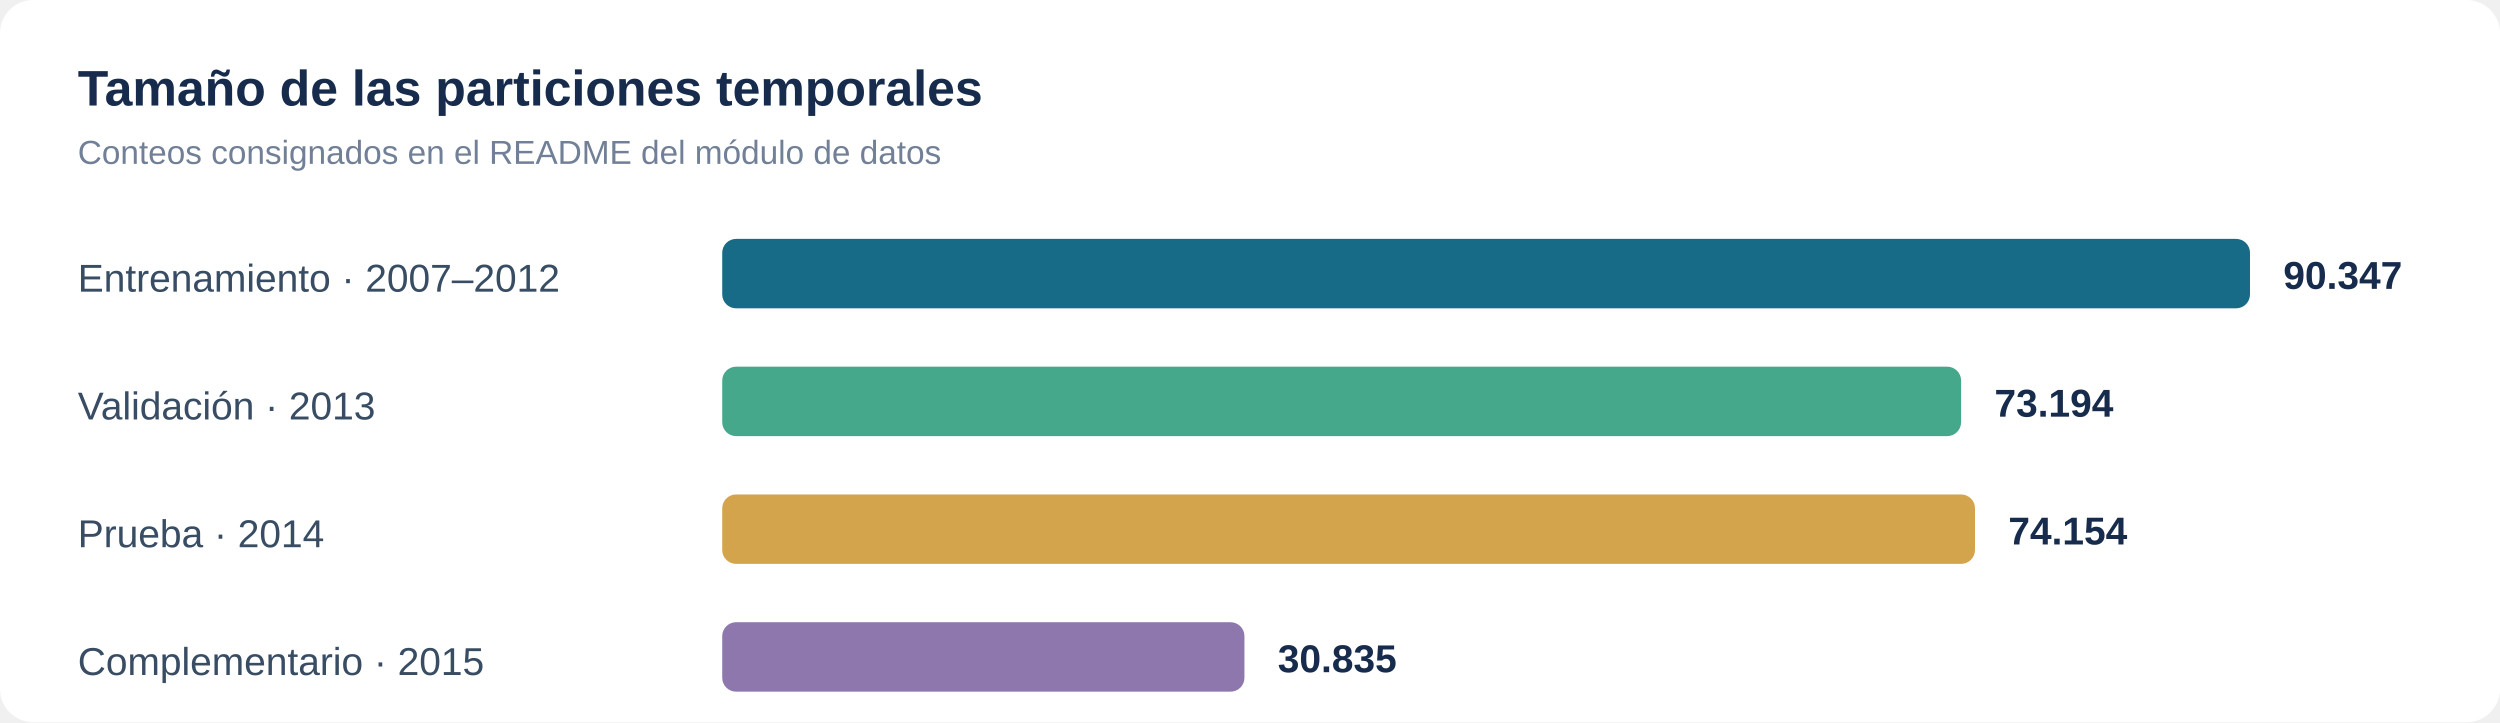
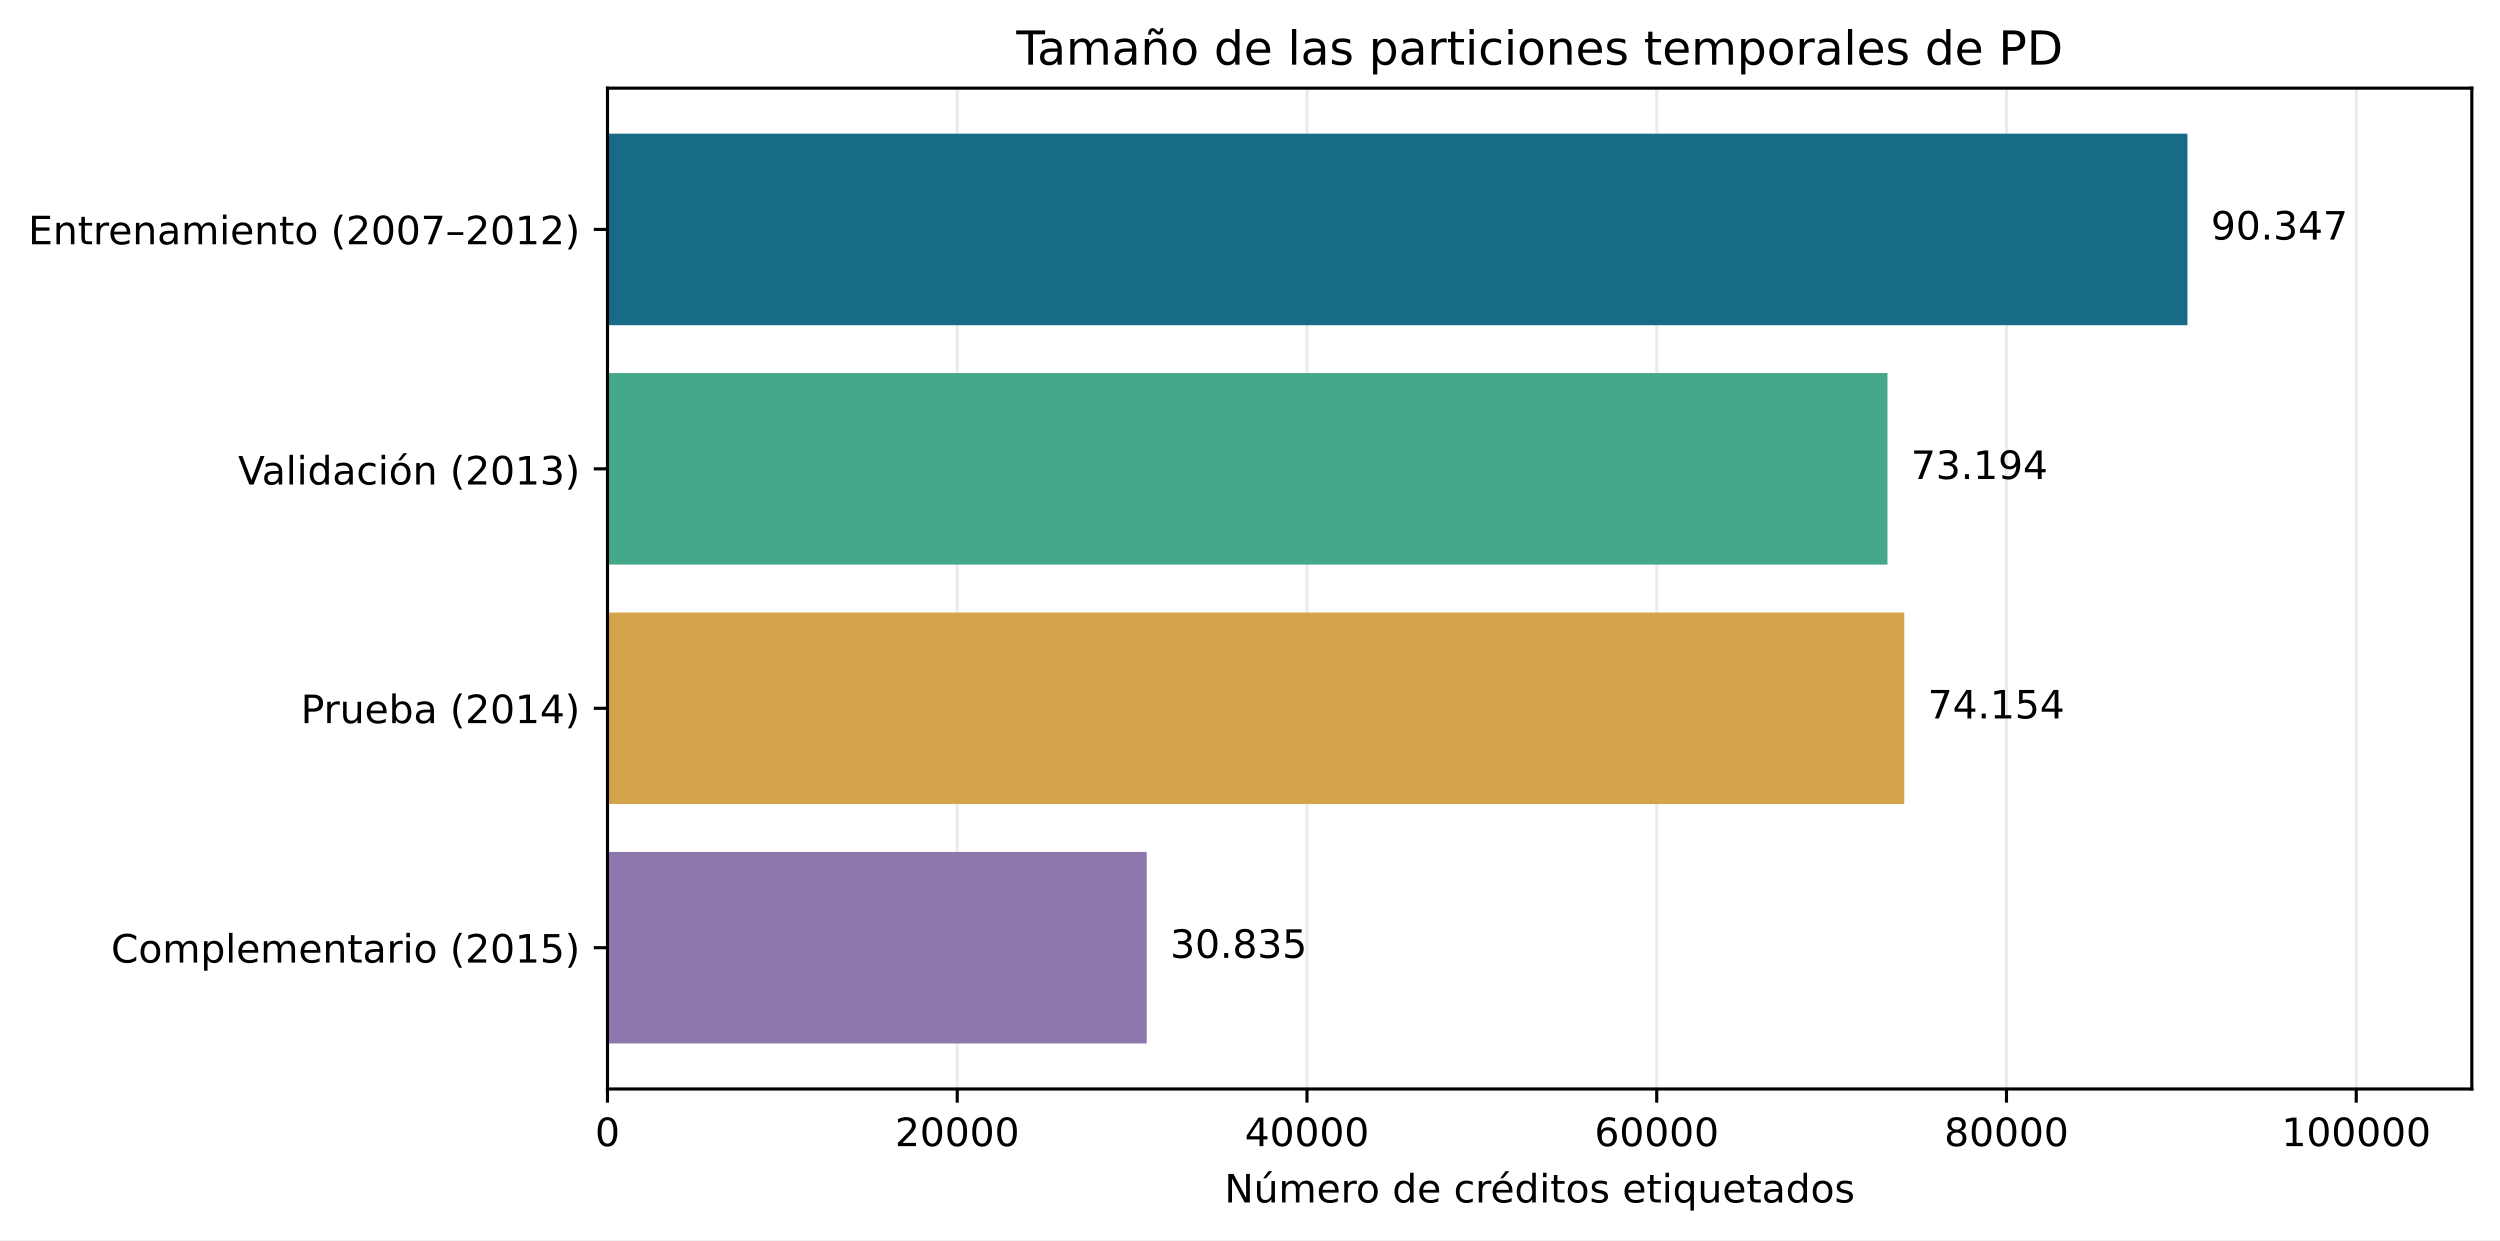
- <svg xmlns="http://www.w3.org/2000/svg" viewBox="0 0 900 260" role="img" aria-labelledby="title desc">
-   <rect width="900" height="260" rx="12" fill="#ffffff" />
-   <text x="28" y="38" fill="#172b4d" font-family="Segoe UI, Arial, sans-serif" font-size="18" font-weight="700">Tamaño de las particiones temporales</text>
-   <text x="28" y="59" fill="#718096" font-family="Segoe UI, Arial, sans-serif" font-size="12">Conteos consignados en el README del módulo de datos</text>
-   <text x="28" y="105" fill="#384c63" font-family="Segoe UI, Arial, sans-serif" font-size="14">Entrenamiento · 2007–2012</text>
-   <rect x="260" y="86" width="550" height="25" rx="5" fill="#176b87" />
-   <text x="822" y="104" fill="#172b4d" font-family="Segoe UI, Arial, sans-serif" font-size="14" font-weight="700">90.347</text>
-   <text x="28" y="151" fill="#384c63" font-family="Segoe UI, Arial, sans-serif" font-size="14">Validación · 2013</text>
-   <rect x="260" y="132" width="446" height="25" rx="5" fill="#45a88a" />
-   <text x="718" y="150" fill="#172b4d" font-family="Segoe UI, Arial, sans-serif" font-size="14" font-weight="700">73.194</text>
-   <text x="28" y="197" fill="#384c63" font-family="Segoe UI, Arial, sans-serif" font-size="14">Prueba · 2014</text>
-   <rect x="260" y="178" width="451" height="25" rx="5" fill="#d4a44c" />
-   <text x="723" y="196" fill="#172b4d" font-family="Segoe UI, Arial, sans-serif" font-size="14" font-weight="700">74.154</text>
-   <text x="28" y="243" fill="#384c63" font-family="Segoe UI, Arial, sans-serif" font-size="14">Complementario · 2015</text>
-   <rect x="260" y="224" width="188" height="25" rx="5" fill="#8d77ad" />
-   <text x="460" y="242" fill="#172b4d" font-family="Segoe UI, Arial, sans-serif" font-size="14" font-weight="700">30.835</text>
+ <svg xmlns="http://www.w3.org/2000/svg" xmlns:xlink="http://www.w3.org/1999/xlink" width="638.761pt" height="316.841pt" viewBox="0 0 638.761 316.841" version="1.1">
+   <defs>
+     <style type="text/css">*{stroke-linejoin: round; stroke-linecap: butt}</style>
+   </defs>
+   <g id="figure_1">
+     <g id="patch_1">
+       <path d="M 0 316.841  L 638.761 316.841  L 638.761 0  L 0 0  z " style="fill: #ffffff" />
+     </g>
+     <g id="axes_1">
+       <g id="patch_2">
+         <path d="M 155.216 278.24  L 631.561 278.24  L 631.561 22.523  L 155.216 22.523  z " style="fill: #ffffff" />
+       </g>
+       <g id="matplotlib.axis_1">
+         <g id="xtick_1">
+           <g id="line2d_1">
+             <path d="M 155.216 278.24  L 155.216 22.523  " clip-path="url(#pb85cb38981)" style="fill: none; stroke: #b0b0b0; stroke-opacity: 0.25; stroke-width: 0.8; stroke-linecap: square" />
+           </g>
+           <g id="line2d_2">
+             <defs>
+               <path id="m52611e0b3a" d="M 0 0  L 0 3.5  " style="stroke: #000000; stroke-width: 0.8" />
+             </defs>
+             <g>
+               <use xlink:href="#m52611e0b3a" x="155.216" y="278.24" style="stroke: #000000; stroke-width: 0.8" />
+             </g>
+           </g>
+           <g id="text_1">
+             <g transform="translate(152.0344 292.8378) scale(0.1 -0.1)">
+               <defs>
+                 <path id="DejaVuSans-13" d="M 2034 4250  Q 1547 4250 1301 3770  Q 1056 3291 1056 2328  Q 1056 1369 1301 889  Q 1547 409 2034 409  Q 2525 409 2770 889  Q 3016 1369 3016 2328  Q 3016 3291 2770 3770  Q 2525 4250 2034 4250  z M 2034 4750  Q 2819 4750 3233 4129  Q 3647 3509 3647 2328  Q 3647 1150 3233 529  Q 2819 -91 2034 -91  Q 1250 -91 836 529  Q 422 1150 422 2328  Q 422 3509 836 4129  Q 1250 4750 2034 4750  z " transform="scale(0.015625)" />
+               </defs>
+               <use xlink:href="#DejaVuSans-13" />
+             </g>
+           </g>
+         </g>
+         <g id="xtick_2">
+           <g id="line2d_3">
+             <path d="M 244.578 278.24  L 244.578 22.523  " clip-path="url(#pb85cb38981)" style="fill: none; stroke: #b0b0b0; stroke-opacity: 0.25; stroke-width: 0.8; stroke-linecap: square" />
+           </g>
+           <g id="line2d_4">
+             <g>
+               <use xlink:href="#m52611e0b3a" x="244.578" y="278.24" style="stroke: #000000; stroke-width: 0.8" />
+             </g>
+           </g>
+           <g id="text_2">
+             <g transform="translate(228.672 292.8378) scale(0.1 -0.1)">
+               <defs>
+                 <path id="DejaVuSans-15" d="M 1228 531  L 3431 531  L 3431 0  L 469 0  L 469 531  Q 828 903 1448 1529  Q 2069 2156 2228 2338  Q 2531 2678 2651 2914  Q 2772 3150 2772 3378  Q 2772 3750 2511 3984  Q 2250 4219 1831 4219  Q 1534 4219 1204 4116  Q 875 4013 500 3803  L 500 4441  Q 881 4594 1212 4672  Q 1544 4750 1819 4750  Q 2544 4750 2975 4387  Q 3406 4025 3406 3419  Q 3406 3131 3298 2873  Q 3191 2616 2906 2266  Q 2828 2175 2409 1742  Q 1991 1309 1228 531  z " transform="scale(0.015625)" />
+               </defs>
+               <use xlink:href="#DejaVuSans-15" />
+               <use xlink:href="#DejaVuSans-13" transform="translate(63.625 0)" />
+               <use xlink:href="#DejaVuSans-13" transform="translate(127.25 0)" />
+               <use xlink:href="#DejaVuSans-13" transform="translate(190.875 0)" />
+               <use xlink:href="#DejaVuSans-13" transform="translate(254.5 0)" />
+             </g>
+           </g>
+         </g>
+         <g id="xtick_3">
+           <g id="line2d_5">
+             <path d="M 333.941 278.24  L 333.941 22.523  " clip-path="url(#pb85cb38981)" style="fill: none; stroke: #b0b0b0; stroke-opacity: 0.25; stroke-width: 0.8; stroke-linecap: square" />
+           </g>
+           <g id="line2d_6">
+             <g>
+               <use xlink:href="#m52611e0b3a" x="333.941" y="278.24" style="stroke: #000000; stroke-width: 0.8" />
+             </g>
+           </g>
+           <g id="text_3">
+             <g transform="translate(318.0346 292.8378) scale(0.1 -0.1)">
+               <defs>
+                 <path id="DejaVuSans-17" d="M 2419 4116  L 825 1625  L 2419 1625  L 2419 4116  z M 2253 4666  L 3047 4666  L 3047 1625  L 3713 1625  L 3713 1100  L 3047 1100  L 3047 0  L 2419 0  L 2419 1100  L 313 1100  L 313 1709  L 2253 4666  z " transform="scale(0.015625)" />
+               </defs>
+               <use xlink:href="#DejaVuSans-17" />
+               <use xlink:href="#DejaVuSans-13" transform="translate(63.625 0)" />
+               <use xlink:href="#DejaVuSans-13" transform="translate(127.25 0)" />
+               <use xlink:href="#DejaVuSans-13" transform="translate(190.875 0)" />
+               <use xlink:href="#DejaVuSans-13" transform="translate(254.5 0)" />
+             </g>
+           </g>
+         </g>
+         <g id="xtick_4">
+           <g id="line2d_7">
+             <path d="M 423.303 278.24  L 423.303 22.523  " clip-path="url(#pb85cb38981)" style="fill: none; stroke: #b0b0b0; stroke-opacity: 0.25; stroke-width: 0.8; stroke-linecap: square" />
+           </g>
+           <g id="line2d_8">
+             <g>
+               <use xlink:href="#m52611e0b3a" x="423.303" y="278.24" style="stroke: #000000; stroke-width: 0.8" />
+             </g>
+           </g>
+           <g id="text_4">
+             <g transform="translate(407.3972 292.8378) scale(0.1 -0.1)">
+               <defs>
+                 <path id="DejaVuSans-19" d="M 2113 2584  Q 1688 2584 1439 2293  Q 1191 2003 1191 1497  Q 1191 994 1439 701  Q 1688 409 2113 409  Q 2538 409 2786 701  Q 3034 994 3034 1497  Q 3034 2003 2786 2293  Q 2538 2584 2113 2584  z M 3366 4563  L 3366 3988  Q 3128 4100 2886 4159  Q 2644 4219 2406 4219  Q 1781 4219 1451 3797  Q 1122 3375 1075 2522  Q 1259 2794 1537 2939  Q 1816 3084 2150 3084  Q 2853 3084 3261 2657  Q 3669 2231 3669 1497  Q 3669 778 3244 343  Q 2819 -91 2113 -91  Q 1303 -91 875 529  Q 447 1150 447 2328  Q 447 3434 972 4092  Q 1497 4750 2381 4750  Q 2619 4750 2861 4703  Q 3103 4656 3366 4563  z " transform="scale(0.015625)" />
+               </defs>
+               <use xlink:href="#DejaVuSans-19" />
+               <use xlink:href="#DejaVuSans-13" transform="translate(63.625 0)" />
+               <use xlink:href="#DejaVuSans-13" transform="translate(127.25 0)" />
+               <use xlink:href="#DejaVuSans-13" transform="translate(190.875 0)" />
+               <use xlink:href="#DejaVuSans-13" transform="translate(254.5 0)" />
+             </g>
+           </g>
+         </g>
+         <g id="xtick_5">
+           <g id="line2d_9">
+             <path d="M 512.666 278.24  L 512.666 22.523  " clip-path="url(#pb85cb38981)" style="fill: none; stroke: #b0b0b0; stroke-opacity: 0.25; stroke-width: 0.8; stroke-linecap: square" />
+           </g>
+           <g id="line2d_10">
+             <g>
+               <use xlink:href="#m52611e0b3a" x="512.666" y="278.24" style="stroke: #000000; stroke-width: 0.8" />
+             </g>
+           </g>
+           <g id="text_5">
+             <g transform="translate(496.7598 292.8378) scale(0.1 -0.1)">
+               <defs>
+                 <path id="DejaVuSans-1b" d="M 2034 2216  Q 1584 2216 1326 1975  Q 1069 1734 1069 1313  Q 1069 891 1326 650  Q 1584 409 2034 409  Q 2484 409 2743 651  Q 3003 894 3003 1313  Q 3003 1734 2745 1975  Q 2488 2216 2034 2216  z M 1403 2484  Q 997 2584 770 2862  Q 544 3141 544 3541  Q 544 4100 942 4425  Q 1341 4750 2034 4750  Q 2731 4750 3128 4425  Q 3525 4100 3525 3541  Q 3525 3141 3298 2862  Q 3072 2584 2669 2484  Q 3125 2378 3379 2068  Q 3634 1759 3634 1313  Q 3634 634 3220 271  Q 2806 -91 2034 -91  Q 1263 -91 848 271  Q 434 634 434 1313  Q 434 1759 690 2068  Q 947 2378 1403 2484  z M 1172 3481  Q 1172 3119 1398 2916  Q 1625 2713 2034 2713  Q 2441 2713 2670 2916  Q 2900 3119 2900 3481  Q 2900 3844 2670 4047  Q 2441 4250 2034 4250  Q 1625 4250 1398 4047  Q 1172 3844 1172 3481  z " transform="scale(0.015625)" />
+               </defs>
+               <use xlink:href="#DejaVuSans-1b" />
+               <use xlink:href="#DejaVuSans-13" transform="translate(63.625 0)" />
+               <use xlink:href="#DejaVuSans-13" transform="translate(127.25 0)" />
+               <use xlink:href="#DejaVuSans-13" transform="translate(190.875 0)" />
+               <use xlink:href="#DejaVuSans-13" transform="translate(254.5 0)" />
+             </g>
+           </g>
+         </g>
+         <g id="xtick_6">
+           <g id="line2d_11">
+             <path d="M 602.029 278.24  L 602.029 22.523  " clip-path="url(#pb85cb38981)" style="fill: none; stroke: #b0b0b0; stroke-opacity: 0.25; stroke-width: 0.8; stroke-linecap: square" />
+           </g>
+           <g id="line2d_12">
+             <g>
+               <use xlink:href="#m52611e0b3a" x="602.029" y="278.24" style="stroke: #000000; stroke-width: 0.8" />
+             </g>
+           </g>
+           <g id="text_6">
+             <g transform="translate(582.9412 292.8378) scale(0.1 -0.1)">
+               <defs>
+                 <path id="DejaVuSans-14" d="M 794 531  L 1825 531  L 1825 4091  L 703 3866  L 703 4441  L 1819 4666  L 2450 4666  L 2450 531  L 3481 531  L 3481 0  L 794 0  L 794 531  z " transform="scale(0.015625)" />
+               </defs>
+               <use xlink:href="#DejaVuSans-14" />
+               <use xlink:href="#DejaVuSans-13" transform="translate(63.625 0)" />
+               <use xlink:href="#DejaVuSans-13" transform="translate(127.25 0)" />
+               <use xlink:href="#DejaVuSans-13" transform="translate(190.875 0)" />
+               <use xlink:href="#DejaVuSans-13" transform="translate(254.5 0)" />
+               <use xlink:href="#DejaVuSans-13" transform="translate(318.125 0)" />
+             </g>
+           </g>
+         </g>
+         <g id="text_7">
+           <g transform="translate(312.8428 307.2386) scale(0.1 -0.1)">
+             <defs>
+               <path id="DejaVuSans-31" d="M 628 4666  L 1478 4666  L 3547 763  L 3547 4666  L 4159 4666  L 4159 0  L 3309 0  L 1241 3903  L 1241 0  L 628 0  L 628 4666  z " transform="scale(0.015625)" />
+               <path id="DejaVuSans-bc" d="M 544 1381  L 544 3500  L 1119 3500  L 1119 1403  Q 1119 906 1312 657  Q 1506 409 1894 409  Q 2359 409 2629 706  Q 2900 1003 2900 1516  L 2900 3500  L 3475 3500  L 3475 0  L 2900 0  L 2900 538  Q 2691 219 2414 64  Q 2138 -91 1772 -91  Q 1169 -91 856 284  Q 544 659 544 1381  z M 1991 3584  L 1991 3584  z M 2418 5119  L 3040 5119  L 2022 3944  L 1543 3944  L 2418 5119  z " transform="scale(0.015625)" />
+               <path id="DejaVuSans-50" d="M 3328 2828  Q 3544 3216 3844 3400  Q 4144 3584 4550 3584  Q 5097 3584 5394 3201  Q 5691 2819 5691 2113  L 5691 0  L 5113 0  L 5113 2094  Q 5113 2597 4934 2840  Q 4756 3084 4391 3084  Q 3944 3084 3684 2787  Q 3425 2491 3425 1978  L 3425 0  L 2847 0  L 2847 2094  Q 2847 2600 2669 2842  Q 2491 3084 2119 3084  Q 1678 3084 1418 2786  Q 1159 2488 1159 1978  L 1159 0  L 581 0  L 581 3500  L 1159 3500  L 1159 2956  Q 1356 3278 1631 3431  Q 1906 3584 2284 3584  Q 2666 3584 2933 3390  Q 3200 3197 3328 2828  z " transform="scale(0.015625)" />
+               <path id="DejaVuSans-48" d="M 3597 1894  L 3597 1613  L 953 1613  Q 991 1019 1311 708  Q 1631 397 2203 397  Q 2534 397 2845 478  Q 3156 559 3463 722  L 3463 178  Q 3153 47 2828 -22  Q 2503 -91 2169 -91  Q 1331 -91 842 396  Q 353 884 353 1716  Q 353 2575 817 3079  Q 1281 3584 2069 3584  Q 2775 3584 3186 3129  Q 3597 2675 3597 1894  z M 3022 2063  Q 3016 2534 2758 2815  Q 2500 3097 2075 3097  Q 1594 3097 1305 2825  Q 1016 2553 972 2059  L 3022 2063  z " transform="scale(0.015625)" />
+               <path id="DejaVuSans-55" d="M 2631 2963  Q 2534 3019 2420 3045  Q 2306 3072 2169 3072  Q 1681 3072 1420 2755  Q 1159 2438 1159 1844  L 1159 0  L 581 0  L 581 3500  L 1159 3500  L 1159 2956  Q 1341 3275 1631 3429  Q 1922 3584 2338 3584  Q 2397 3584 2469 3576  Q 2541 3569 2628 3553  L 2631 2963  z " transform="scale(0.015625)" />
+               <path id="DejaVuSans-52" d="M 1959 3097  Q 1497 3097 1228 2736  Q 959 2375 959 1747  Q 959 1119 1226 758  Q 1494 397 1959 397  Q 2419 397 2687 759  Q 2956 1122 2956 1747  Q 2956 2369 2687 2733  Q 2419 3097 1959 3097  z M 1959 3584  Q 2709 3584 3137 3096  Q 3566 2609 3566 1747  Q 3566 888 3137 398  Q 2709 -91 1959 -91  Q 1206 -91 779 398  Q 353 888 353 1747  Q 353 2609 779 3096  Q 1206 3584 1959 3584  z " transform="scale(0.015625)" />
+               <path id="DejaVuSans-3" transform="scale(0.015625)" />
+               <path id="DejaVuSans-47" d="M 2906 2969  L 2906 4863  L 3481 4863  L 3481 0  L 2906 0  L 2906 525  Q 2725 213 2448 61  Q 2172 -91 1784 -91  Q 1150 -91 751 415  Q 353 922 353 1747  Q 353 2572 751 3078  Q 1150 3584 1784 3584  Q 2172 3584 2448 3432  Q 2725 3281 2906 2969  z M 947 1747  Q 947 1113 1208 752  Q 1469 391 1925 391  Q 2381 391 2643 752  Q 2906 1113 2906 1747  Q 2906 2381 2643 2742  Q 2381 3103 1925 3103  Q 1469 3103 1208 2742  Q 947 2381 947 1747  z " transform="scale(0.015625)" />
+               <path id="DejaVuSans-46" d="M 3122 3366  L 3122 2828  Q 2878 2963 2633 3030  Q 2388 3097 2138 3097  Q 1578 3097 1268 2742  Q 959 2388 959 1747  Q 959 1106 1268 751  Q 1578 397 2138 397  Q 2388 397 2633 464  Q 2878 531 3122 666  L 3122 134  Q 2881 22 2623 -34  Q 2366 -91 2075 -91  Q 1284 -91 818 406  Q 353 903 353 1747  Q 353 2603 823 3093  Q 1294 3584 2113 3584  Q 2378 3584 2631 3529  Q 2884 3475 3122 3366  z " transform="scale(0.015625)" />
+               <path id="DejaVuSans-ab" d="M 3597 1894  L 3597 1613  L 953 1613  Q 991 1019 1311 708  Q 1631 397 2203 397  Q 2534 397 2845 478  Q 3156 559 3463 722  L 3463 178  Q 3153 47 2828 -22  Q 2503 -91 2169 -91  Q 1331 -91 842 396  Q 353 884 353 1716  Q 353 2575 817 3079  Q 1281 3584 2069 3584  Q 2775 3584 3186 3129  Q 3597 2675 3597 1894  z M 3022 2063  Q 3016 2534 2758 2815  Q 2500 3097 2075 3097  Q 1594 3097 1305 2825  Q 1016 2553 972 2059  L 3022 2063  z M 2468 5119  L 3090 5119  L 2072 3944  L 1593 3944  L 2468 5119  z " transform="scale(0.015625)" />
+               <path id="DejaVuSans-4c" d="M 603 3500  L 1178 3500  L 1178 0  L 603 0  L 603 3500  z M 603 4863  L 1178 4863  L 1178 4134  L 603 4134  L 603 4863  z " transform="scale(0.015625)" />
+               <path id="DejaVuSans-57" d="M 1172 4494  L 1172 3500  L 2356 3500  L 2356 3053  L 1172 3053  L 1172 1153  Q 1172 725 1289 603  Q 1406 481 1766 481  L 2356 481  L 2356 0  L 1766 0  Q 1100 0 847 248  Q 594 497 594 1153  L 594 3053  L 172 3053  L 172 3500  L 594 3500  L 594 4494  L 1172 4494  z " transform="scale(0.015625)" />
+               <path id="DejaVuSans-56" d="M 2834 3397  L 2834 2853  Q 2591 2978 2328 3040  Q 2066 3103 1784 3103  Q 1356 3103 1142 2972  Q 928 2841 928 2578  Q 928 2378 1081 2264  Q 1234 2150 1697 2047  L 1894 2003  Q 2506 1872 2764 1633  Q 3022 1394 3022 966  Q 3022 478 2636 193  Q 2250 -91 1575 -91  Q 1294 -91 989 -36  Q 684 19 347 128  L 347 722  Q 666 556 975 473  Q 1284 391 1588 391  Q 1994 391 2212 530  Q 2431 669 2431 922  Q 2431 1156 2273 1281  Q 2116 1406 1581 1522  L 1381 1569  Q 847 1681 609 1914  Q 372 2147 372 2553  Q 372 3047 722 3315  Q 1072 3584 1716 3584  Q 2034 3584 2315 3537  Q 2597 3491 2834 3397  z " transform="scale(0.015625)" />
+               <path id="DejaVuSans-54" d="M 947 1747  Q 947 1113 1208 752  Q 1469 391 1925 391  Q 2381 391 2643 752  Q 2906 1113 2906 1747  Q 2906 2381 2643 2742  Q 2381 3103 1925 3103  Q 1469 3103 1208 2742  Q 947 2381 947 1747  z M 2906 525  Q 2725 213 2448 61  Q 2172 -91 1784 -91  Q 1150 -91 751 415  Q 353 922 353 1747  Q 353 2572 751 3078  Q 1150 3584 1784 3584  Q 2172 3584 2448 3432  Q 2725 3281 2906 2969  L 2906 3500  L 3481 3500  L 3481 -1331  L 2906 -1331  L 2906 525  z " transform="scale(0.015625)" />
+               <path id="DejaVuSans-58" d="M 544 1381  L 544 3500  L 1119 3500  L 1119 1403  Q 1119 906 1312 657  Q 1506 409 1894 409  Q 2359 409 2629 706  Q 2900 1003 2900 1516  L 2900 3500  L 3475 3500  L 3475 0  L 2900 0  L 2900 538  Q 2691 219 2414 64  Q 2138 -91 1772 -91  Q 1169 -91 856 284  Q 544 659 544 1381  z M 1991 3584  L 1991 3584  z " transform="scale(0.015625)" />
+               <path id="DejaVuSans-44" d="M 2194 1759  Q 1497 1759 1228 1600  Q 959 1441 959 1056  Q 959 750 1161 570  Q 1363 391 1709 391  Q 2188 391 2477 730  Q 2766 1069 2766 1631  L 2766 1759  L 2194 1759  z M 3341 1997  L 3341 0  L 2766 0  L 2766 531  Q 2569 213 2275 61  Q 1981 -91 1556 -91  Q 1019 -91 701 211  Q 384 513 384 1019  Q 384 1609 779 1909  Q 1175 2209 1959 2209  L 2766 2209  L 2766 2266  Q 2766 2663 2505 2880  Q 2244 3097 1772 3097  Q 1472 3097 1187 3025  Q 903 2953 641 2809  L 641 3341  Q 956 3463 1253 3523  Q 1550 3584 1831 3584  Q 2591 3584 2966 3190  Q 3341 2797 3341 1997  z " transform="scale(0.015625)" />
+             </defs>
+             <use xlink:href="#DejaVuSans-31" />
+             <use xlink:href="#DejaVuSans-bc" transform="translate(74.8125 0)" />
+             <use xlink:href="#DejaVuSans-50" transform="translate(138.1875 0)" />
+             <use xlink:href="#DejaVuSans-48" transform="translate(235.5938 0)" />
+             <use xlink:href="#DejaVuSans-55" transform="translate(297.125 0)" />
+             <use xlink:href="#DejaVuSans-52" transform="translate(336.0312 0)" />
+             <use xlink:href="#DejaVuSans-3" transform="translate(397.2188 0)" />
+             <use xlink:href="#DejaVuSans-47" transform="translate(429 0)" />
+             <use xlink:href="#DejaVuSans-48" transform="translate(492.4844 0)" />
+             <use xlink:href="#DejaVuSans-3" transform="translate(554.0156 0)" />
+             <use xlink:href="#DejaVuSans-46" transform="translate(585.7969 0)" />
+             <use xlink:href="#DejaVuSans-55" transform="translate(640.7812 0)" />
+             <use xlink:href="#DejaVuSans-ab" transform="translate(679.6875 0)" />
+             <use xlink:href="#DejaVuSans-47" transform="translate(741.2188 0)" />
+             <use xlink:href="#DejaVuSans-4c" transform="translate(804.7031 0)" />
+             <use xlink:href="#DejaVuSans-57" transform="translate(832.4844 0)" />
+             <use xlink:href="#DejaVuSans-52" transform="translate(871.6875 0)" />
+             <use xlink:href="#DejaVuSans-56" transform="translate(932.875 0)" />
+             <use xlink:href="#DejaVuSans-3" transform="translate(984.9688 0)" />
+             <use xlink:href="#DejaVuSans-48" transform="translate(1016.75 0)" />
+             <use xlink:href="#DejaVuSans-57" transform="translate(1078.281 0)" />
+             <use xlink:href="#DejaVuSans-4c" transform="translate(1117.484 0)" />
+             <use xlink:href="#DejaVuSans-54" transform="translate(1145.266 0)" />
+             <use xlink:href="#DejaVuSans-58" transform="translate(1208.75 0)" />
+             <use xlink:href="#DejaVuSans-48" transform="translate(1272.125 0)" />
+             <use xlink:href="#DejaVuSans-57" transform="translate(1333.656 0)" />
+             <use xlink:href="#DejaVuSans-44" transform="translate(1372.859 0)" />
+             <use xlink:href="#DejaVuSans-47" transform="translate(1434.141 0)" />
+             <use xlink:href="#DejaVuSans-52" transform="translate(1497.625 0)" />
+             <use xlink:href="#DejaVuSans-56" transform="translate(1558.812 0)" />
+           </g>
+         </g>
+       </g>
+       <g id="matplotlib.axis_2">
+         <g id="ytick_1">
+           <g id="line2d_13">
+             <defs>
+               <path id="mc6a46d74b9" d="M 0 0  L -3.5 0  " style="stroke: #000000; stroke-width: 0.8" />
+             </defs>
+             <g>
+               <use xlink:href="#mc6a46d74b9" x="155.216" y="58.617" style="stroke: #000000; stroke-width: 0.8" />
+             </g>
+           </g>
+           <g id="text_8">
+             <g transform="translate(7.2 62.41584) scale(0.1 -0.1)">
+               <defs>
+                 <path id="DejaVuSans-28" d="M 628 4666  L 3578 4666  L 3578 4134  L 1259 4134  L 1259 2753  L 3481 2753  L 3481 2222  L 1259 2222  L 1259 531  L 3634 531  L 3634 0  L 628 0  L 628 4666  z " transform="scale(0.015625)" />
+                 <path id="DejaVuSans-51" d="M 3513 2113  L 3513 0  L 2938 0  L 2938 2094  Q 2938 2591 2744 2837  Q 2550 3084 2163 3084  Q 1697 3084 1428 2787  Q 1159 2491 1159 1978  L 1159 0  L 581 0  L 581 3500  L 1159 3500  L 1159 2956  Q 1366 3272 1645 3428  Q 1925 3584 2291 3584  Q 2894 3584 3203 3211  Q 3513 2838 3513 2113  z " transform="scale(0.015625)" />
+                 <path id="DejaVuSans-b" d="M 1984 4856  Q 1566 4138 1362 3434  Q 1159 2731 1159 2009  Q 1159 1288 1364 580  Q 1569 -128 1984 -844  L 1484 -844  Q 1016 -109 783 600  Q 550 1309 550 2009  Q 550 2706 781 3412  Q 1013 4119 1484 4856  L 1984 4856  z " transform="scale(0.015625)" />
+                 <path id="DejaVuSans-1a" d="M 525 4666  L 3525 4666  L 3525 4397  L 1831 0  L 1172 0  L 2766 4134  L 525 4134  L 525 4666  z " transform="scale(0.015625)" />
+                 <path id="DejaVuSans-af5" d="M 313 1978  L 2888 1978  L 2888 1528  L 313 1528  L 313 1978  z " transform="scale(0.015625)" />
+                 <path id="DejaVuSans-c" d="M 513 4856  L 1013 4856  Q 1481 4119 1714 3412  Q 1947 2706 1947 2009  Q 1947 1309 1714 600  Q 1481 -109 1013 -844  L 513 -844  Q 928 -128 1133 580  Q 1338 1288 1338 2009  Q 1338 2731 1133 3434  Q 928 4138 513 4856  z " transform="scale(0.015625)" />
+               </defs>
+               <use xlink:href="#DejaVuSans-28" />
+               <use xlink:href="#DejaVuSans-51" transform="translate(63.1875 0)" />
+               <use xlink:href="#DejaVuSans-57" transform="translate(126.5625 0)" />
+               <use xlink:href="#DejaVuSans-55" transform="translate(165.7656 0)" />
+               <use xlink:href="#DejaVuSans-48" transform="translate(204.6719 0)" />
+               <use xlink:href="#DejaVuSans-51" transform="translate(266.2031 0)" />
+               <use xlink:href="#DejaVuSans-44" transform="translate(329.5781 0)" />
+               <use xlink:href="#DejaVuSans-50" transform="translate(390.8594 0)" />
+               <use xlink:href="#DejaVuSans-4c" transform="translate(488.2656 0)" />
+               <use xlink:href="#DejaVuSans-48" transform="translate(516.0469 0)" />
+               <use xlink:href="#DejaVuSans-51" transform="translate(577.5781 0)" />
+               <use xlink:href="#DejaVuSans-57" transform="translate(640.9531 0)" />
+               <use xlink:href="#DejaVuSans-52" transform="translate(680.1562 0)" />
+               <use xlink:href="#DejaVuSans-3" transform="translate(741.3438 0)" />
+               <use xlink:href="#DejaVuSans-b" transform="translate(773.125 0)" />
+               <use xlink:href="#DejaVuSans-15" transform="translate(812.1406 0)" />
+               <use xlink:href="#DejaVuSans-13" transform="translate(875.7656 0)" />
+               <use xlink:href="#DejaVuSans-13" transform="translate(939.3906 0)" />
+               <use xlink:href="#DejaVuSans-1a" transform="translate(1003.016 0)" />
+               <use xlink:href="#DejaVuSans-af5" transform="translate(1066.641 0)" />
+               <use xlink:href="#DejaVuSans-15" transform="translate(1116.641 0)" />
+               <use xlink:href="#DejaVuSans-13" transform="translate(1180.266 0)" />
+               <use xlink:href="#DejaVuSans-14" transform="translate(1243.891 0)" />
+               <use xlink:href="#DejaVuSans-15" transform="translate(1307.516 0)" />
+               <use xlink:href="#DejaVuSans-c" transform="translate(1371.141 0)" />
+             </g>
+           </g>
+         </g>
+         <g id="ytick_2">
+           <g id="line2d_14">
+             <g>
+               <use xlink:href="#mc6a46d74b9" x="155.216" y="119.793" style="stroke: #000000; stroke-width: 0.8" />
+             </g>
+           </g>
+           <g id="text_9">
+             <g transform="translate(60.82656 123.7923) scale(0.1 -0.1)">
+               <defs>
+                 <path id="DejaVuSans-39" d="M 1831 0  L 50 4666  L 709 4666  L 2188 738  L 3669 4666  L 4325 4666  L 2547 0  L 1831 0  z " transform="scale(0.015625)" />
+                 <path id="DejaVuSans-4f" d="M 603 4863  L 1178 4863  L 1178 0  L 603 0  L 603 4863  z " transform="scale(0.015625)" />
+                 <path id="DejaVuSans-b5" d="M 1959 3097  Q 1497 3097 1228 2736  Q 959 2375 959 1747  Q 959 1119 1226 758  Q 1494 397 1959 397  Q 2419 397 2687 759  Q 2956 1122 2956 1747  Q 2956 2369 2687 2733  Q 2419 3097 1959 3097  z M 1959 3584  Q 2709 3584 3137 3096  Q 3566 2609 3566 1747  Q 3566 888 3137 398  Q 2709 -91 1959 -91  Q 1206 -91 779 398  Q 353 888 353 1747  Q 353 2609 779 3096  Q 1206 3584 1959 3584  z M 2393 5119  L 3015 5119  L 1997 3944  L 1518 3944  L 2393 5119  z " transform="scale(0.015625)" />
+                 <path id="DejaVuSans-16" d="M 2597 2516  Q 3050 2419 3304 2112  Q 3559 1806 3559 1356  Q 3559 666 3084 287  Q 2609 -91 1734 -91  Q 1441 -91 1130 -33  Q 819 25 488 141  L 488 750  Q 750 597 1062 519  Q 1375 441 1716 441  Q 2309 441 2620 675  Q 2931 909 2931 1356  Q 2931 1769 2642 2001  Q 2353 2234 1838 2234  L 1294 2234  L 1294 2753  L 1863 2753  Q 2328 2753 2575 2939  Q 2822 3125 2822 3475  Q 2822 3834 2567 4026  Q 2313 4219 1838 4219  Q 1578 4219 1281 4162  Q 984 4106 628 3988  L 628 4550  Q 988 4650 1302 4700  Q 1616 4750 1894 4750  Q 2613 4750 3031 4423  Q 3450 4097 3450 3541  Q 3450 3153 3228 2886  Q 3006 2619 2597 2516  z " transform="scale(0.015625)" />
+               </defs>
+               <use xlink:href="#DejaVuSans-39" />
+               <use xlink:href="#DejaVuSans-44" transform="translate(60.64062 0)" />
+               <use xlink:href="#DejaVuSans-4f" transform="translate(121.9219 0)" />
+               <use xlink:href="#DejaVuSans-4c" transform="translate(149.7031 0)" />
+               <use xlink:href="#DejaVuSans-47" transform="translate(177.4844 0)" />
+               <use xlink:href="#DejaVuSans-44" transform="translate(240.9688 0)" />
+               <use xlink:href="#DejaVuSans-46" transform="translate(302.25 0)" />
+               <use xlink:href="#DejaVuSans-4c" transform="translate(357.2344 0)" />
+               <use xlink:href="#DejaVuSans-b5" transform="translate(385.0156 0)" />
+               <use xlink:href="#DejaVuSans-51" transform="translate(446.2031 0)" />
+               <use xlink:href="#DejaVuSans-3" transform="translate(509.5781 0)" />
+               <use xlink:href="#DejaVuSans-b" transform="translate(541.3594 0)" />
+               <use xlink:href="#DejaVuSans-15" transform="translate(580.375 0)" />
+               <use xlink:href="#DejaVuSans-13" transform="translate(644 0)" />
+               <use xlink:href="#DejaVuSans-14" transform="translate(707.625 0)" />
+               <use xlink:href="#DejaVuSans-16" transform="translate(771.25 0)" />
+               <use xlink:href="#DejaVuSans-c" transform="translate(834.875 0)" />
+             </g>
+           </g>
+         </g>
+         <g id="ytick_3">
+           <g id="line2d_15">
+             <g>
+               <use xlink:href="#mc6a46d74b9" x="155.216" y="180.97" style="stroke: #000000; stroke-width: 0.8" />
+             </g>
+           </g>
+           <g id="text_10">
+             <g transform="translate(76.85156 184.7688) scale(0.1 -0.1)">
+               <defs>
+                 <path id="DejaVuSans-33" d="M 1259 4147  L 1259 2394  L 2053 2394  Q 2494 2394 2734 2622  Q 2975 2850 2975 3272  Q 2975 3691 2734 3919  Q 2494 4147 2053 4147  L 1259 4147  z M 628 4666  L 2053 4666  Q 2838 4666 3239 4311  Q 3641 3956 3641 3272  Q 3641 2581 3239 2228  Q 2838 1875 2053 1875  L 1259 1875  L 1259 0  L 628 0  L 628 4666  z " transform="scale(0.015625)" />
+                 <path id="DejaVuSans-45" d="M 3116 1747  Q 3116 2381 2855 2742  Q 2594 3103 2138 3103  Q 1681 3103 1420 2742  Q 1159 2381 1159 1747  Q 1159 1113 1420 752  Q 1681 391 2138 391  Q 2594 391 2855 752  Q 3116 1113 3116 1747  z M 1159 2969  Q 1341 3281 1617 3432  Q 1894 3584 2278 3584  Q 2916 3584 3314 3078  Q 3713 2572 3713 1747  Q 3713 922 3314 415  Q 2916 -91 2278 -91  Q 1894 -91 1617 61  Q 1341 213 1159 525  L 1159 0  L 581 0  L 581 4863  L 1159 4863  L 1159 2969  z " transform="scale(0.015625)" />
+               </defs>
+               <use xlink:href="#DejaVuSans-33" />
+               <use xlink:href="#DejaVuSans-55" transform="translate(58.54688 0)" />
+               <use xlink:href="#DejaVuSans-58" transform="translate(99.65625 0)" />
+               <use xlink:href="#DejaVuSans-48" transform="translate(163.0312 0)" />
+               <use xlink:href="#DejaVuSans-45" transform="translate(224.5625 0)" />
+               <use xlink:href="#DejaVuSans-44" transform="translate(288.0469 0)" />
+               <use xlink:href="#DejaVuSans-3" transform="translate(349.3281 0)" />
+               <use xlink:href="#DejaVuSans-b" transform="translate(381.1094 0)" />
+               <use xlink:href="#DejaVuSans-15" transform="translate(420.125 0)" />
+               <use xlink:href="#DejaVuSans-13" transform="translate(483.75 0)" />
+               <use xlink:href="#DejaVuSans-14" transform="translate(547.375 0)" />
+               <use xlink:href="#DejaVuSans-17" transform="translate(611 0)" />
+               <use xlink:href="#DejaVuSans-c" transform="translate(674.625 0)" />
+             </g>
+           </g>
+         </g>
+         <g id="ytick_4">
+           <g id="line2d_16">
+             <g>
+               <use xlink:href="#mc6a46d74b9" x="155.216" y="242.146" style="stroke: #000000; stroke-width: 0.8" />
+             </g>
+           </g>
+           <g id="text_11">
+             <g transform="translate(28.375 245.9453) scale(0.1 -0.1)">
+               <defs>
+                 <path id="DejaVuSans-26" d="M 4122 4306  L 4122 3641  Q 3803 3938 3442 4084  Q 3081 4231 2675 4231  Q 1875 4231 1450 3742  Q 1025 3253 1025 2328  Q 1025 1406 1450 917  Q 1875 428 2675 428  Q 3081 428 3442 575  Q 3803 722 4122 1019  L 4122 359  Q 3791 134 3420 21  Q 3050 -91 2638 -91  Q 1578 -91 968 557  Q 359 1206 359 2328  Q 359 3453 968 4101  Q 1578 4750 2638 4750  Q 3056 4750 3426 4639  Q 3797 4528 4122 4306  z " transform="scale(0.015625)" />
+                 <path id="DejaVuSans-53" d="M 1159 525  L 1159 -1331  L 581 -1331  L 581 3500  L 1159 3500  L 1159 2969  Q 1341 3281 1617 3432  Q 1894 3584 2278 3584  Q 2916 3584 3314 3078  Q 3713 2572 3713 1747  Q 3713 922 3314 415  Q 2916 -91 2278 -91  Q 1894 -91 1617 61  Q 1341 213 1159 525  z M 3116 1747  Q 3116 2381 2855 2742  Q 2594 3103 2138 3103  Q 1681 3103 1420 2742  Q 1159 2381 1159 1747  Q 1159 1113 1420 752  Q 1681 391 2138 391  Q 2594 391 2855 752  Q 3116 1113 3116 1747  z " transform="scale(0.015625)" />
+                 <path id="DejaVuSans-18" d="M 691 4666  L 3169 4666  L 3169 4134  L 1269 4134  L 1269 2991  Q 1406 3038 1543 3061  Q 1681 3084 1819 3084  Q 2600 3084 3056 2656  Q 3513 2228 3513 1497  Q 3513 744 3044 326  Q 2575 -91 1722 -91  Q 1428 -91 1123 -41  Q 819 9 494 109  L 494 744  Q 775 591 1075 516  Q 1375 441 1709 441  Q 2250 441 2565 725  Q 2881 1009 2881 1497  Q 2881 1984 2565 2268  Q 2250 2553 1709 2553  Q 1456 2553 1204 2497  Q 953 2441 691 2322  L 691 4666  z " transform="scale(0.015625)" />
+               </defs>
+               <use xlink:href="#DejaVuSans-26" />
+               <use xlink:href="#DejaVuSans-52" transform="translate(69.82812 0)" />
+               <use xlink:href="#DejaVuSans-50" transform="translate(131.0156 0)" />
+               <use xlink:href="#DejaVuSans-53" transform="translate(228.4219 0)" />
+               <use xlink:href="#DejaVuSans-4f" transform="translate(291.9062 0)" />
+               <use xlink:href="#DejaVuSans-48" transform="translate(319.6875 0)" />
+               <use xlink:href="#DejaVuSans-50" transform="translate(381.2188 0)" />
+               <use xlink:href="#DejaVuSans-48" transform="translate(478.625 0)" />
+               <use xlink:href="#DejaVuSans-51" transform="translate(540.1562 0)" />
+               <use xlink:href="#DejaVuSans-57" transform="translate(603.5312 0)" />
+               <use xlink:href="#DejaVuSans-44" transform="translate(642.7344 0)" />
+               <use xlink:href="#DejaVuSans-55" transform="translate(704.0156 0)" />
+               <use xlink:href="#DejaVuSans-4c" transform="translate(745.125 0)" />
+               <use xlink:href="#DejaVuSans-52" transform="translate(772.9062 0)" />
+               <use xlink:href="#DejaVuSans-3" transform="translate(834.0938 0)" />
+               <use xlink:href="#DejaVuSans-b" transform="translate(865.875 0)" />
+               <use xlink:href="#DejaVuSans-15" transform="translate(904.8906 0)" />
+               <use xlink:href="#DejaVuSans-13" transform="translate(968.5156 0)" />
+               <use xlink:href="#DejaVuSans-14" transform="translate(1032.141 0)" />
+               <use xlink:href="#DejaVuSans-18" transform="translate(1095.766 0)" />
+               <use xlink:href="#DejaVuSans-c" transform="translate(1159.391 0)" />
+             </g>
+           </g>
+         </g>
+       </g>
+       <g id="patch_3">
+         <path d="M 155.216 34.146  L 558.898 34.146  L 558.898 83.087  L 155.216 83.087  z " clip-path="url(#pb85cb38981)" style="fill: #176b87" />
+       </g>
+       <g id="patch_4">
+         <path d="M 155.216 95.323  L 482.256 95.323  L 482.256 144.264  L 155.216 144.264  z " clip-path="url(#pb85cb38981)" style="fill: #45a88a" />
+       </g>
+       <g id="patch_5">
+         <path d="M 155.216 156.499  L 486.545 156.499  L 486.545 205.44  L 155.216 205.44  z " clip-path="url(#pb85cb38981)" style="fill: #d4a44c" />
+       </g>
+       <g id="patch_6">
+         <path d="M 155.216 217.675  L 292.99 217.675  L 292.99 266.617  L 155.216 266.617  z " clip-path="url(#pb85cb38981)" style="fill: #8d77ad" />
+       </g>
+       <g id="patch_7">
+         <path d="M 155.216 278.24  L 155.216 22.523  " style="fill: none; stroke: #000000; stroke-width: 0.8; stroke-linejoin: miter; stroke-linecap: square" />
+       </g>
+       <g id="patch_8">
+         <path d="M 631.561 278.24  L 631.561 22.523  " style="fill: none; stroke: #000000; stroke-width: 0.8; stroke-linejoin: miter; stroke-linecap: square" />
+       </g>
+       <g id="patch_9">
+         <path d="M 155.216 278.24  L 631.561 278.24  " style="fill: none; stroke: #000000; stroke-width: 0.8; stroke-linejoin: miter; stroke-linecap: square" />
+       </g>
+       <g id="patch_10">
+         <path d="M 155.216 22.523  L 631.561 22.523  " style="fill: none; stroke: #000000; stroke-width: 0.8; stroke-linejoin: miter; stroke-linecap: square" />
+       </g>
+       <g id="text_12">
+         <g transform="translate(564.8978 61.21428) scale(0.1 -0.1)">
+           <defs>
+             <path id="DejaVuSans-1c" d="M 703 97  L 703 672  Q 941 559 1184 500  Q 1428 441 1663 441  Q 2288 441 2617 861  Q 2947 1281 2994 2138  Q 2813 1869 2534 1725  Q 2256 1581 1919 1581  Q 1219 1581 811 2004  Q 403 2428 403 3163  Q 403 3881 828 4315  Q 1253 4750 1959 4750  Q 2769 4750 3195 4129  Q 3622 3509 3622 2328  Q 3622 1225 3098 567  Q 2575 -91 1691 -91  Q 1453 -91 1209 -44  Q 966 3 703 97  z M 1959 2075  Q 2384 2075 2632 2365  Q 2881 2656 2881 3163  Q 2881 3666 2632 3958  Q 2384 4250 1959 4250  Q 1534 4250 1286 3958  Q 1038 3666 1038 3163  Q 1038 2656 1286 2365  Q 1534 2075 1959 2075  z " transform="scale(0.015625)" />
+             <path id="DejaVuSans-11" d="M 684 794  L 1344 794  L 1344 0  L 684 0  L 684 794  z " transform="scale(0.015625)" />
+           </defs>
+           <use xlink:href="#DejaVuSans-1c" />
+           <use xlink:href="#DejaVuSans-13" transform="translate(63.625 0)" />
+           <use xlink:href="#DejaVuSans-11" transform="translate(127.25 0)" />
+           <use xlink:href="#DejaVuSans-16" transform="translate(159.0312 0)" />
+           <use xlink:href="#DejaVuSans-17" transform="translate(222.6562 0)" />
+           <use xlink:href="#DejaVuSans-1a" transform="translate(286.2812 0)" />
+         </g>
+       </g>
+       <g id="text_13">
+         <g transform="translate(488.256 122.3907) scale(0.1 -0.1)">
+           <use xlink:href="#DejaVuSans-1a" />
+           <use xlink:href="#DejaVuSans-16" transform="translate(63.625 0)" />
+           <use xlink:href="#DejaVuSans-11" transform="translate(127.25 0)" />
+           <use xlink:href="#DejaVuSans-14" transform="translate(159.0312 0)" />
+           <use xlink:href="#DejaVuSans-1c" transform="translate(222.6562 0)" />
+           <use xlink:href="#DejaVuSans-17" transform="translate(286.2812 0)" />
+         </g>
+       </g>
+       <g id="text_14">
+         <g transform="translate(492.5454 183.5672) scale(0.1 -0.1)">
+           <use xlink:href="#DejaVuSans-1a" />
+           <use xlink:href="#DejaVuSans-17" transform="translate(63.625 0)" />
+           <use xlink:href="#DejaVuSans-11" transform="translate(127.25 0)" />
+           <use xlink:href="#DejaVuSans-14" transform="translate(159.0312 0)" />
+           <use xlink:href="#DejaVuSans-18" transform="translate(222.6562 0)" />
+           <use xlink:href="#DejaVuSans-17" transform="translate(286.2812 0)" />
+         </g>
+       </g>
+       <g id="text_15">
+         <g transform="translate(298.9904 244.7437) scale(0.1 -0.1)">
+           <use xlink:href="#DejaVuSans-16" />
+           <use xlink:href="#DejaVuSans-13" transform="translate(63.625 0)" />
+           <use xlink:href="#DejaVuSans-11" transform="translate(127.25 0)" />
+           <use xlink:href="#DejaVuSans-1b" transform="translate(159.0312 0)" />
+           <use xlink:href="#DejaVuSans-16" transform="translate(222.6562 0)" />
+           <use xlink:href="#DejaVuSans-18" transform="translate(286.2812 0)" />
+         </g>
+       </g>
+       <g id="text_16">
+         <g transform="translate(259.6687 16.5225) scale(0.12 -0.12)">
+           <defs>
+             <path id="DejaVuSans-37" d="M -19 4666  L 3928 4666  L 3928 4134  L 2272 4134  L 2272 0  L 1638 0  L 1638 4134  L -19 4134  L -19 4666  z " transform="scale(0.015625)" />
+             <path id="DejaVuSans-b3" d="M 3513 2113  L 3513 0  L 2938 0  L 2938 2094  Q 2938 2591 2744 2837  Q 2550 3084 2163 3084  Q 1697 3084 1428 2787  Q 1159 2491 1159 1978  L 1159 0  L 581 0  L 581 3500  L 1159 3500  L 1159 2956  Q 1366 3272 1645 3428  Q 1925 3584 2291 3584  Q 2894 3584 3203 3211  Q 3513 2838 3513 2113  z M 2063 4281  L 1884 4453  Q 1816 4516 1764 4545  Q 1713 4575 1672 4575  Q 1553 4575 1497 4461  Q 1441 4347 1434 4091  L 1044 4091  Q 1050 4513 1209 4742  Q 1369 4972 1653 4972  Q 1772 4972 1872 4928  Q 1972 4884 2088 4781  L 2266 4609  Q 2334 4547 2386 4517  Q 2438 4488 2478 4488  Q 2597 4488 2653 4602  Q 2709 4716 2716 4972  L 3106 4972  Q 3100 4550 2940 4320  Q 2781 4091 2497 4091  Q 2378 4091 2278 4134  Q 2178 4178 2063 4281  z " transform="scale(0.015625)" />
+             <path id="DejaVuSans-27" d="M 1259 4147  L 1259 519  L 2022 519  Q 2988 519 3436 956  Q 3884 1394 3884 2338  Q 3884 3275 3436 3711  Q 2988 4147 2022 4147  L 1259 4147  z M 628 4666  L 1925 4666  Q 3281 4666 3915 4102  Q 4550 3538 4550 2338  Q 4550 1131 3912 565  Q 3275 0 1925 0  L 628 0  L 628 4666  z " transform="scale(0.015625)" />
+           </defs>
+           <use xlink:href="#DejaVuSans-37" />
+           <use xlink:href="#DejaVuSans-44" transform="translate(44.53125 0)" />
+           <use xlink:href="#DejaVuSans-50" transform="translate(105.8125 0)" />
+           <use xlink:href="#DejaVuSans-44" transform="translate(203.2188 0)" />
+           <use xlink:href="#DejaVuSans-b3" transform="translate(264.5 0)" />
+           <use xlink:href="#DejaVuSans-52" transform="translate(327.875 0)" />
+           <use xlink:href="#DejaVuSans-3" transform="translate(389.0625 0)" />
+           <use xlink:href="#DejaVuSans-47" transform="translate(420.8438 0)" />
+           <use xlink:href="#DejaVuSans-48" transform="translate(484.3281 0)" />
+           <use xlink:href="#DejaVuSans-3" transform="translate(545.8594 0)" />
+           <use xlink:href="#DejaVuSans-4f" transform="translate(577.6406 0)" />
+           <use xlink:href="#DejaVuSans-44" transform="translate(605.4219 0)" />
+           <use xlink:href="#DejaVuSans-56" transform="translate(666.7031 0)" />
+           <use xlink:href="#DejaVuSans-3" transform="translate(718.7969 0)" />
+           <use xlink:href="#DejaVuSans-53" transform="translate(750.5781 0)" />
+           <use xlink:href="#DejaVuSans-44" transform="translate(814.0625 0)" />
+           <use xlink:href="#DejaVuSans-55" transform="translate(875.3438 0)" />
+           <use xlink:href="#DejaVuSans-57" transform="translate(916.4531 0)" />
+           <use xlink:href="#DejaVuSans-4c" transform="translate(955.6562 0)" />
+           <use xlink:href="#DejaVuSans-46" transform="translate(983.4375 0)" />
+           <use xlink:href="#DejaVuSans-4c" transform="translate(1038.422 0)" />
+           <use xlink:href="#DejaVuSans-52" transform="translate(1066.203 0)" />
+           <use xlink:href="#DejaVuSans-51" transform="translate(1127.391 0)" />
+           <use xlink:href="#DejaVuSans-48" transform="translate(1190.766 0)" />
+           <use xlink:href="#DejaVuSans-56" transform="translate(1252.297 0)" />
+           <use xlink:href="#DejaVuSans-3" transform="translate(1304.391 0)" />
+           <use xlink:href="#DejaVuSans-57" transform="translate(1336.172 0)" />
+           <use xlink:href="#DejaVuSans-48" transform="translate(1375.375 0)" />
+           <use xlink:href="#DejaVuSans-50" transform="translate(1436.906 0)" />
+           <use xlink:href="#DejaVuSans-53" transform="translate(1534.312 0)" />
+           <use xlink:href="#DejaVuSans-52" transform="translate(1597.797 0)" />
+           <use xlink:href="#DejaVuSans-55" transform="translate(1658.984 0)" />
+           <use xlink:href="#DejaVuSans-44" transform="translate(1700.094 0)" />
+           <use xlink:href="#DejaVuSans-4f" transform="translate(1761.375 0)" />
+           <use xlink:href="#DejaVuSans-48" transform="translate(1789.156 0)" />
+           <use xlink:href="#DejaVuSans-56" transform="translate(1850.688 0)" />
+           <use xlink:href="#DejaVuSans-3" transform="translate(1902.781 0)" />
+           <use xlink:href="#DejaVuSans-47" transform="translate(1934.562 0)" />
+           <use xlink:href="#DejaVuSans-48" transform="translate(1998.047 0)" />
+           <use xlink:href="#DejaVuSans-3" transform="translate(2059.578 0)" />
+           <use xlink:href="#DejaVuSans-33" transform="translate(2091.359 0)" />
+           <use xlink:href="#DejaVuSans-27" transform="translate(2151.656 0)" />
+         </g>
+       </g>
+     </g>
+   </g>
+   <defs>
+     <clipPath id="pb85cb38981">
+       <rect x="155.216" y="22.523" width="476.345" height="255.718" />
+     </clipPath>
+   </defs>
</svg>
